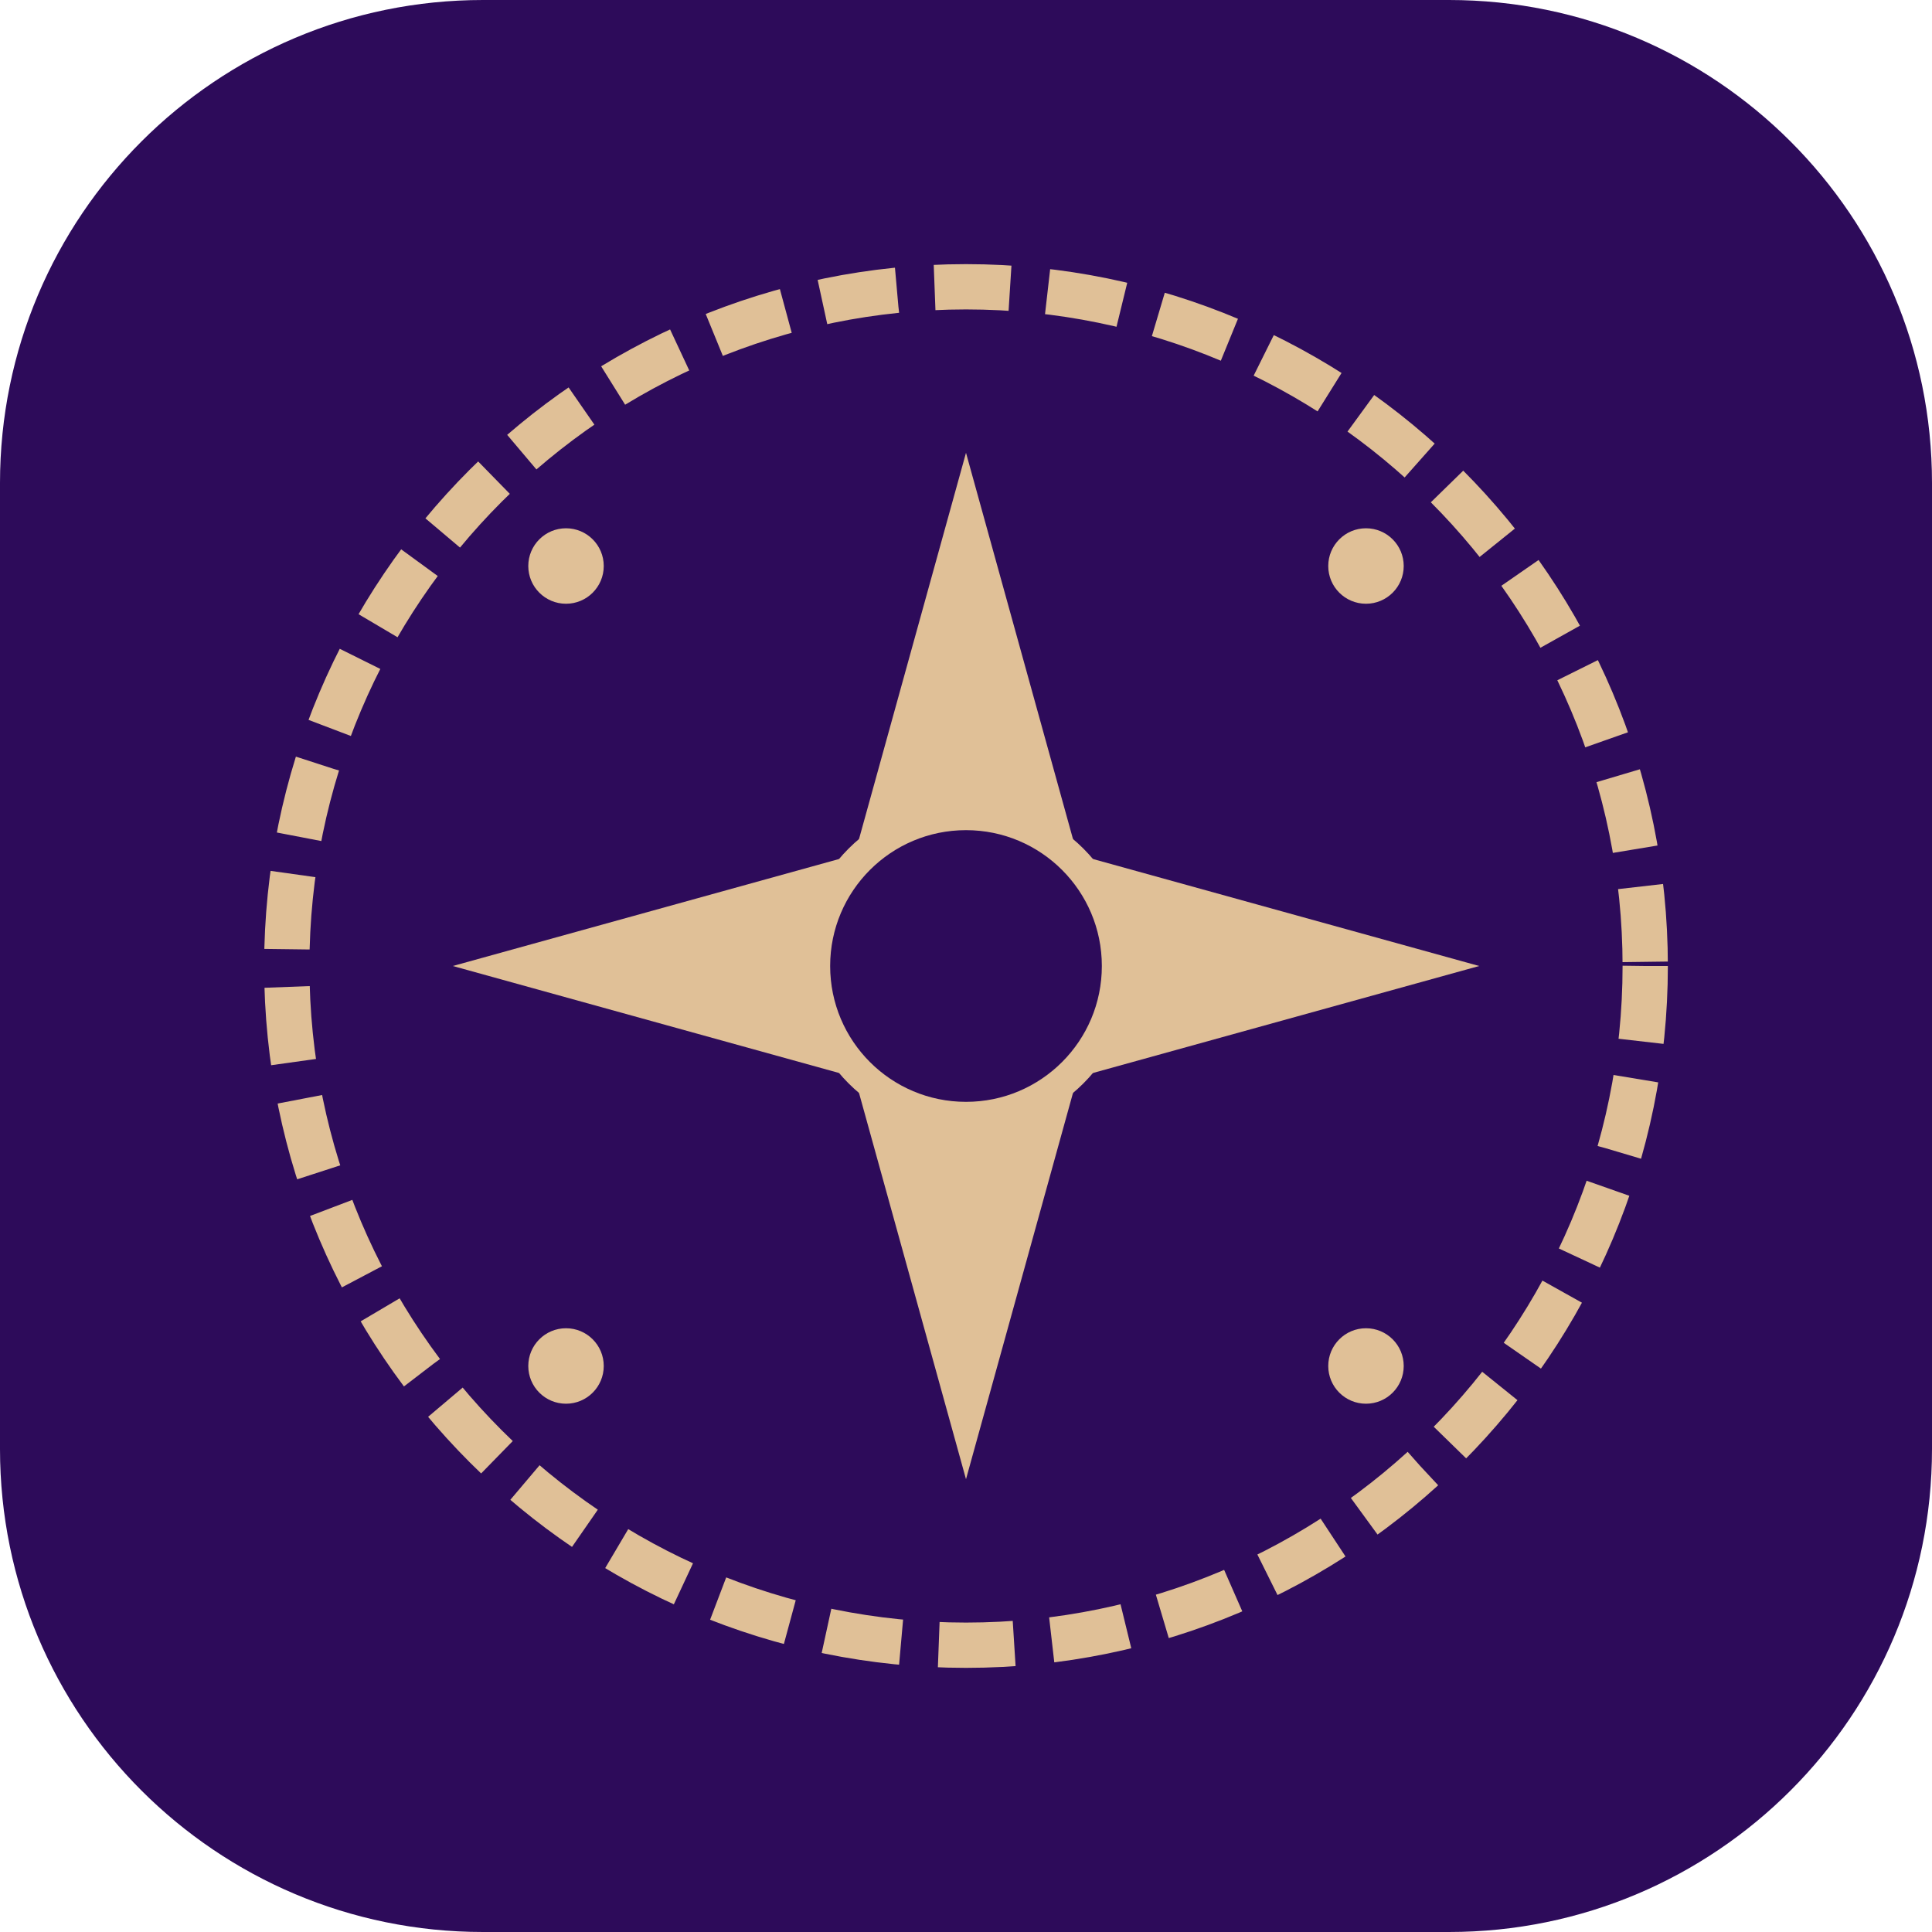
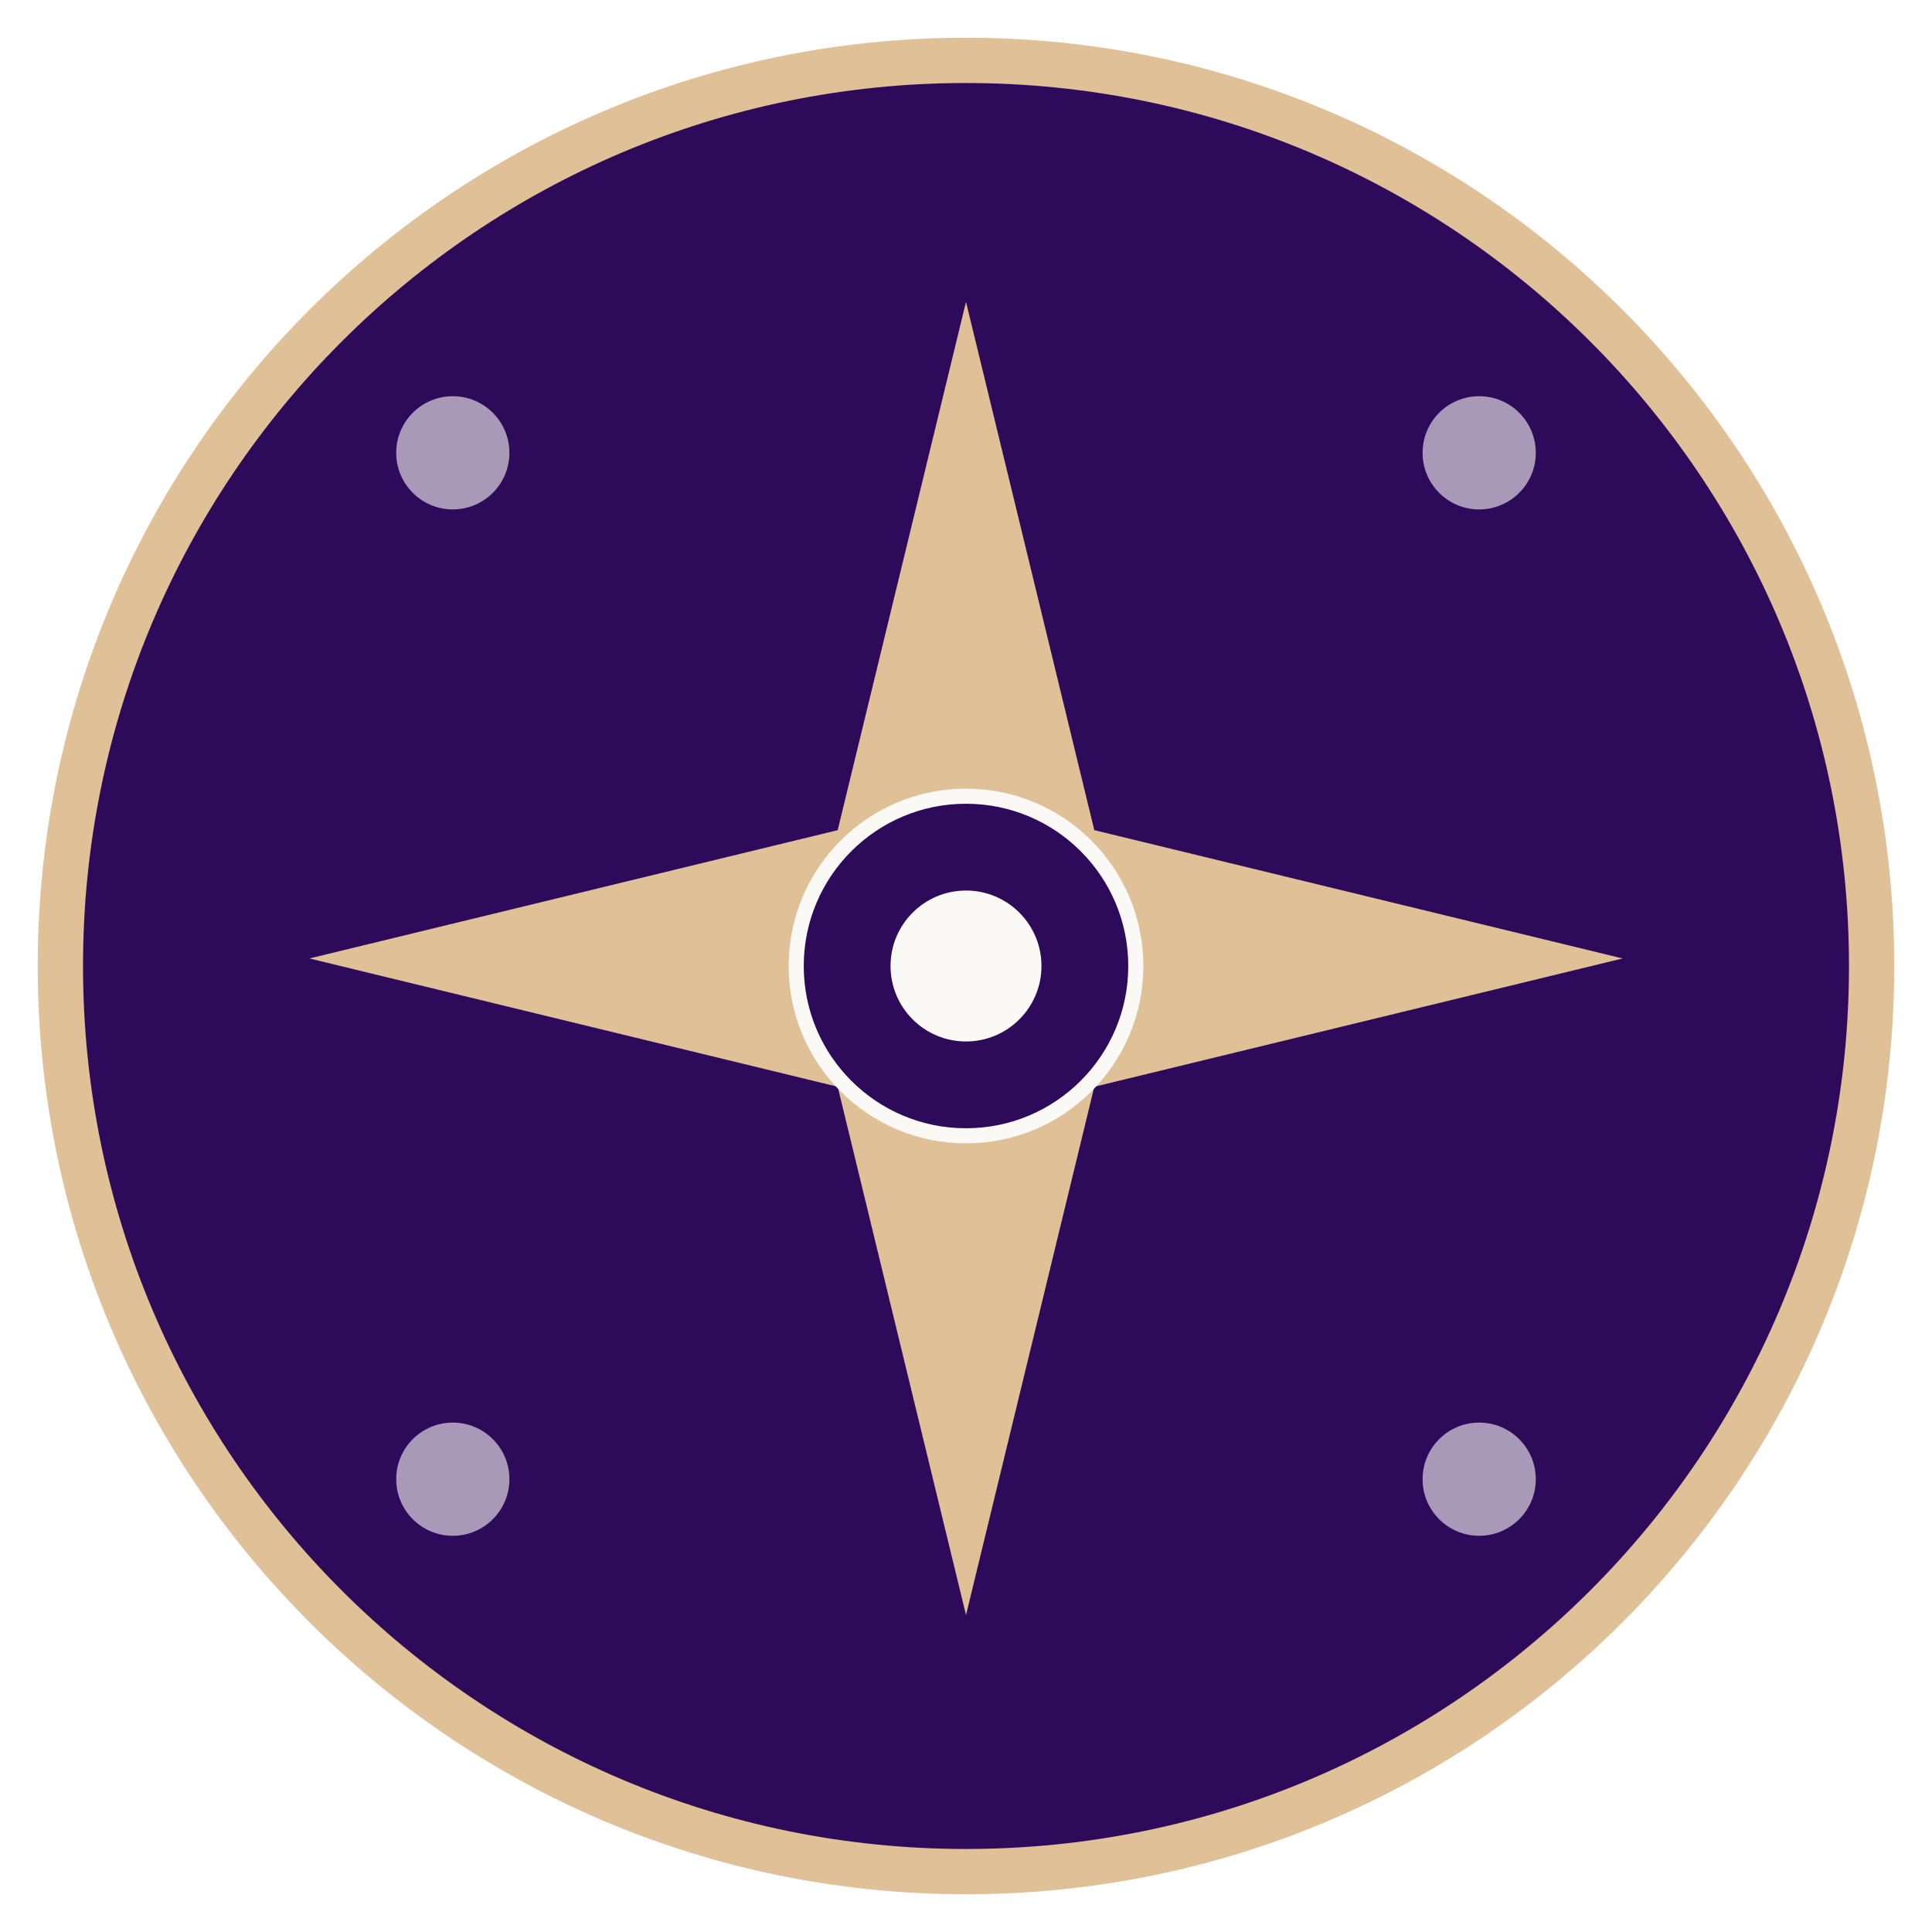
<svg xmlns="http://www.w3.org/2000/svg" width="512" height="512" viewBox="0 0 512 512" fill="none">
-   <rect width="512" height="512" rx="128" fill="#2D0B5A" />
-   <circle cx="256" cy="256" r="180" stroke="#E0C097" stroke-width="12" stroke-dasharray="20 10" />
-   <path d="M256 120L285.5 226.5L392 256L285.5 285.5L256 392L226.5 285.5L120 256L226.5 226.5L256 120Z" fill="#E0C097" />
-   <circle cx="256" cy="256" r="40" fill="#2D0B5A" stroke="#E0C097" stroke-width="8" />
-   <circle cx="150" cy="150" r="10" fill="#E0C097" />
-   <circle cx="362" cy="150" r="10" fill="#E0C097" />
-   <circle cx="150" cy="362" r="10" fill="#E0C097" />
-   <circle cx="362" cy="362" r="10" fill="#E0C097" />
+   <circle cx="256" cy="256" r="240" fill="#2D0B5A" stroke="#E0C097" stroke-width="12" />
+   <path d="M256 80L290 220L430 254L290 288L256 428L222 288L82 254L222 220L256 80Z" fill="#E0C097" />
+   <circle cx="256" cy="256" r="45" fill="#2D0B5A" stroke="#FAF9F6" stroke-width="4" />
+   <circle cx="256" cy="256" r="20" fill="#FAF9F6" />
+   <circle cx="120" cy="120" r="15" fill="#FAF9F6" opacity="0.6" />
+   <circle cx="392" cy="120" r="15" fill="#FAF9F6" opacity="0.6" />
+   <circle cx="120" cy="392" r="15" fill="#FAF9F6" opacity="0.6" />
+   <circle cx="392" cy="392" r="15" fill="#FAF9F6" opacity="0.6" />
</svg>
